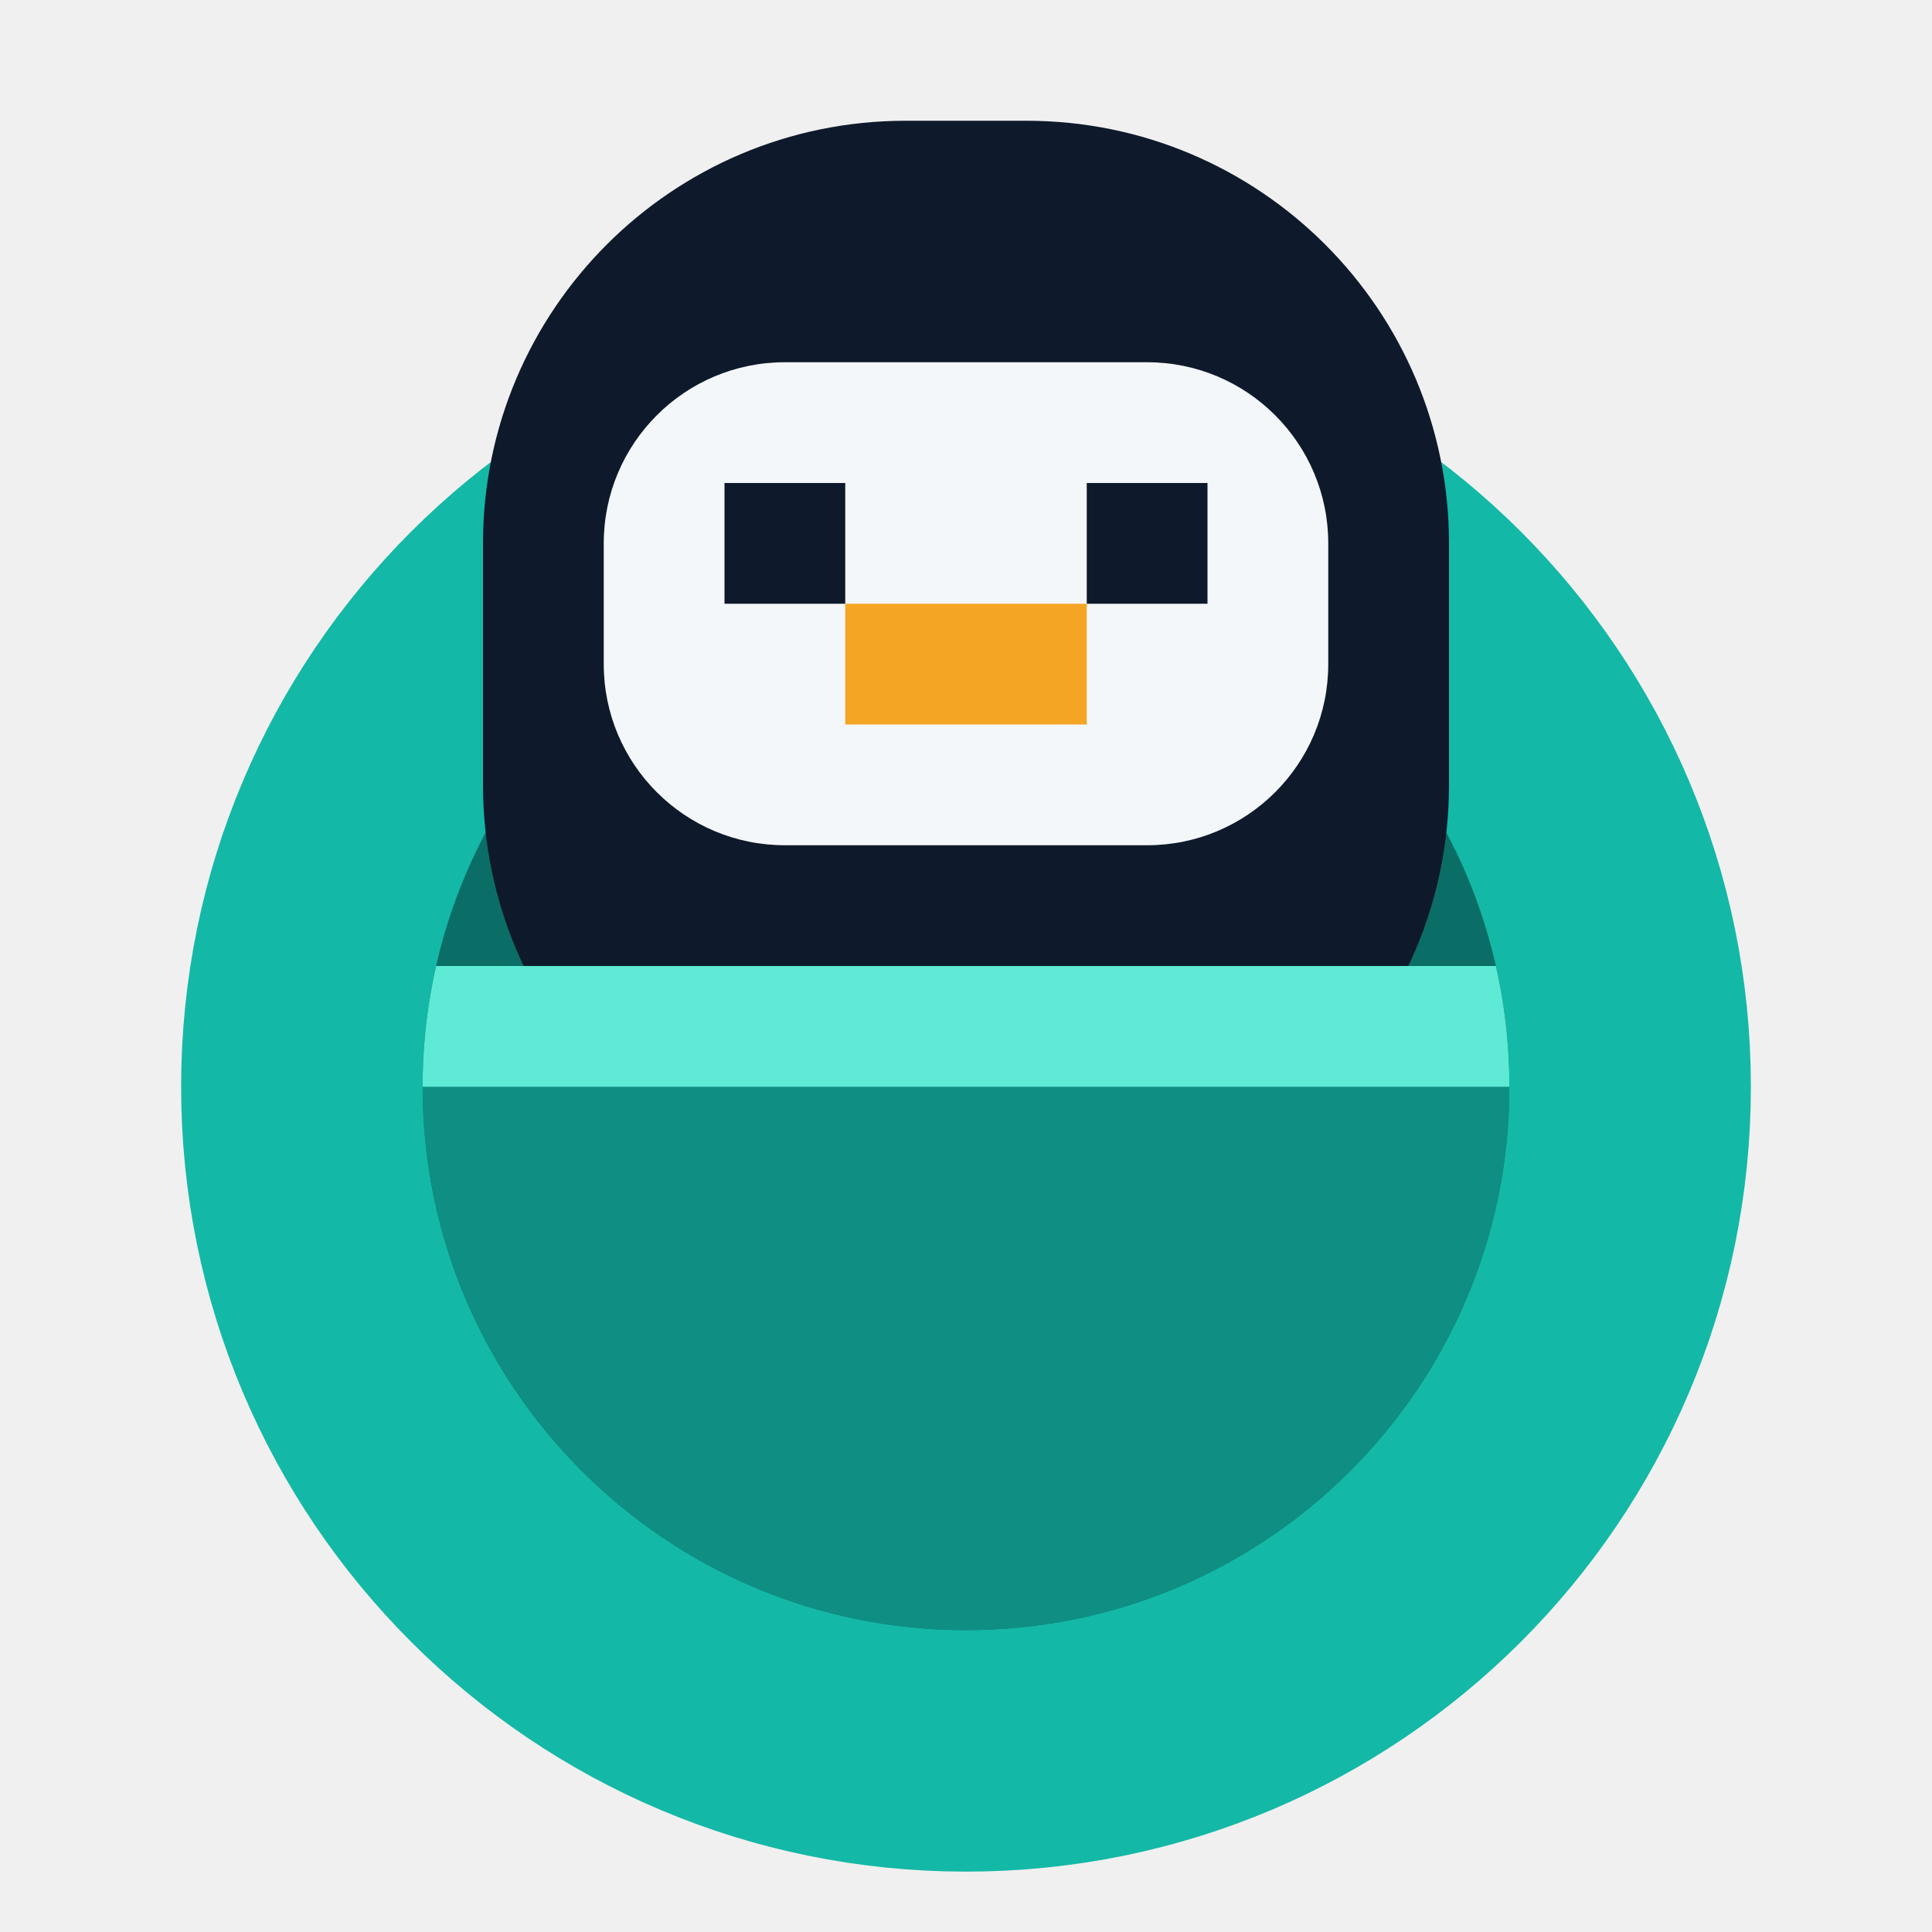
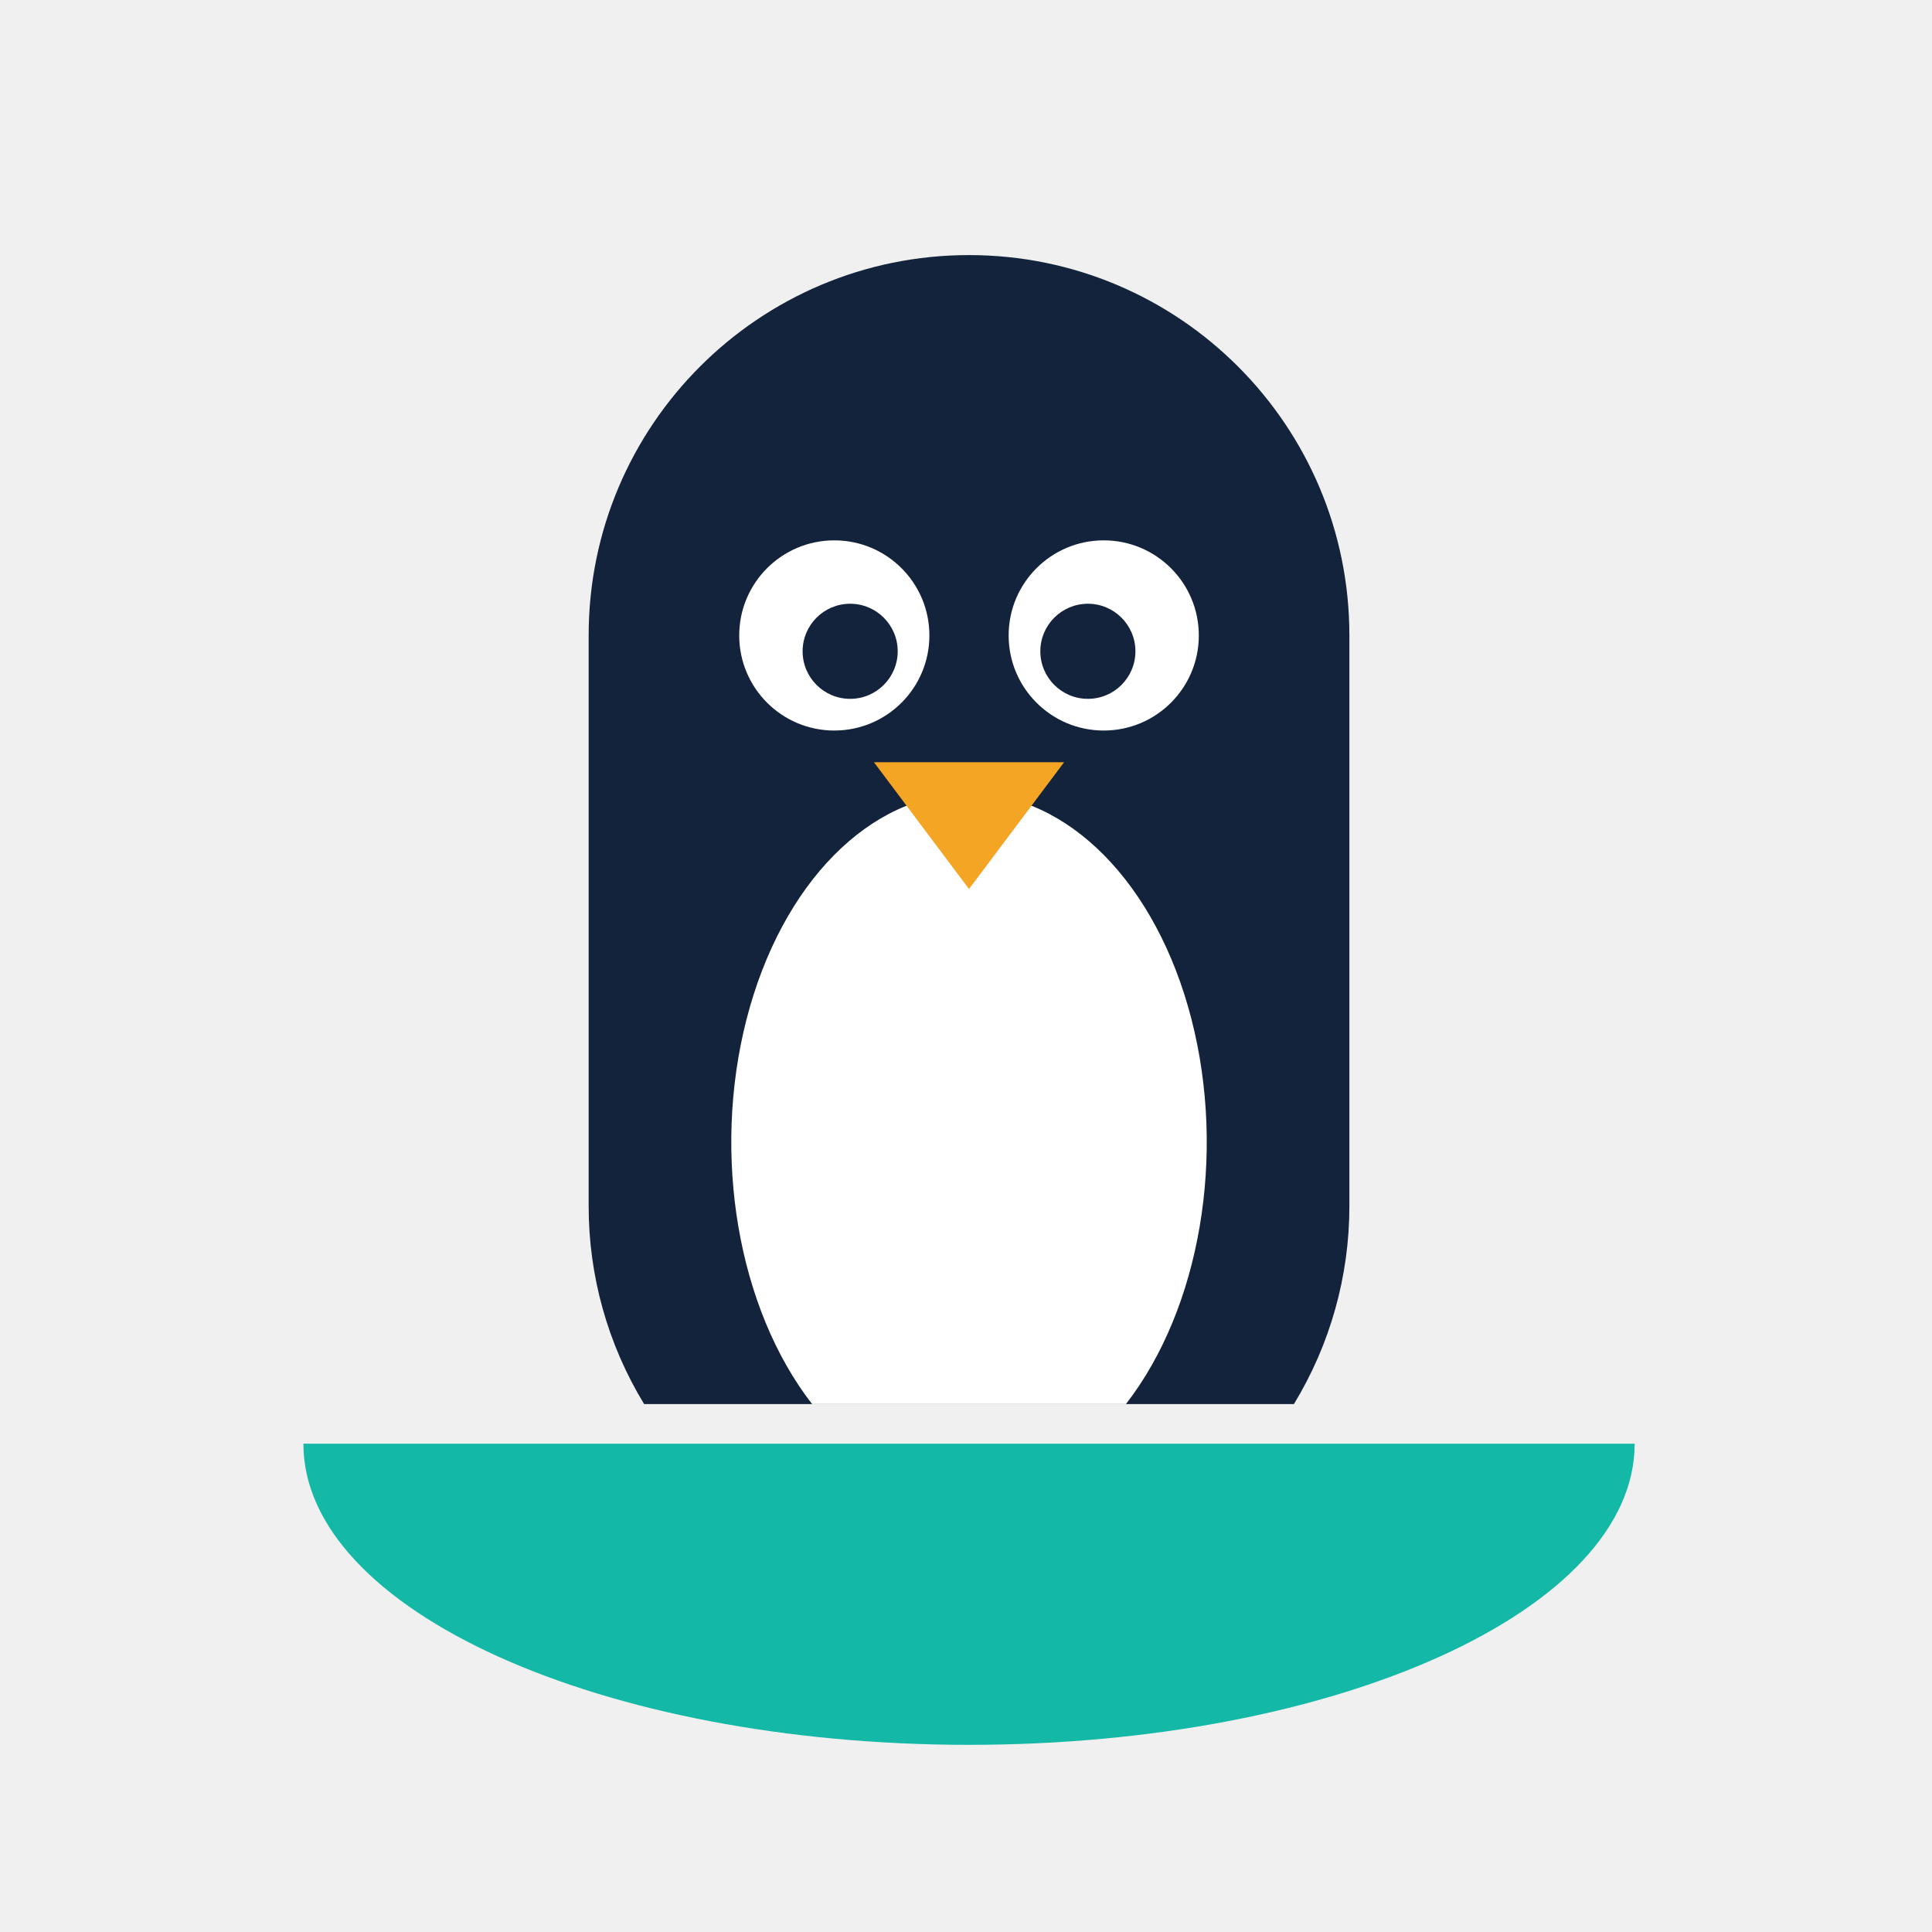
- <svg xmlns="http://www.w3.org/2000/svg" viewBox="0 0 16 16">
-   <circle cx="8" cy="9" r="5.5" fill="#0B6E66" stroke="#14B8A6" stroke-width="2" />
-   <rect x="4" y="1" width="8" height="9" rx="3.5" fill="#0E1A2B" />
-   <rect x="5" y="3" width="6" height="4" rx="1.5" fill="#F4F7FA" />
-   <rect x="6" y="4" width="1" height="1" fill="#0E1A2B" />
-   <rect x="9" y="4" width="1" height="1" fill="#0E1A2B" />
-   <rect x="7" y="5" width="2" height="1" fill="#F5A524" />
-   <clipPath id="c">
-     <circle cx="8" cy="9" r="4.5" />
-   </clipPath>
-   <g clip-path="url(#c)">
-     <rect x="3" y="8" width="10" height="6" fill="#0F8F84" />
-     <rect x="3" y="8" width="10" height="1" fill="#5EEAD4" />
+ <svg xmlns="http://www.w3.org/2000/svg" viewBox="0 0 256 256" width="256" height="256" role="img">
+   <g transform="translate(-6 -4) scale(1.05)">
+     <path d="M80 84 A48 48 0 0 1 176 84 V156 A48 48 0 0 1 169 181 H87 A48 48 0 0 1 80 156 Z" fill="#12233B" />
+     <path d="M108.2 181 A30 44 0 1 1 147.8 181 Z" fill="#FFFFFF" />
+     <circle cx="111" cy="84" r="12" fill="#FFFFFF" />
+     <circle cx="113" cy="86" r="6.0" fill="#12233B" />
+     <circle cx="145" cy="84" r="12" fill="#FFFFFF" />
+     <circle cx="143" cy="86" r="6.0" fill="#12233B" />
+     <path d="M116 100 H140 L128 116 Z" fill="#F5A524" />
+     <path d="M44 186 H212 A84 38 0 0 1 44 186 Z" fill="#14B8A6" />
  </g>
</svg>
